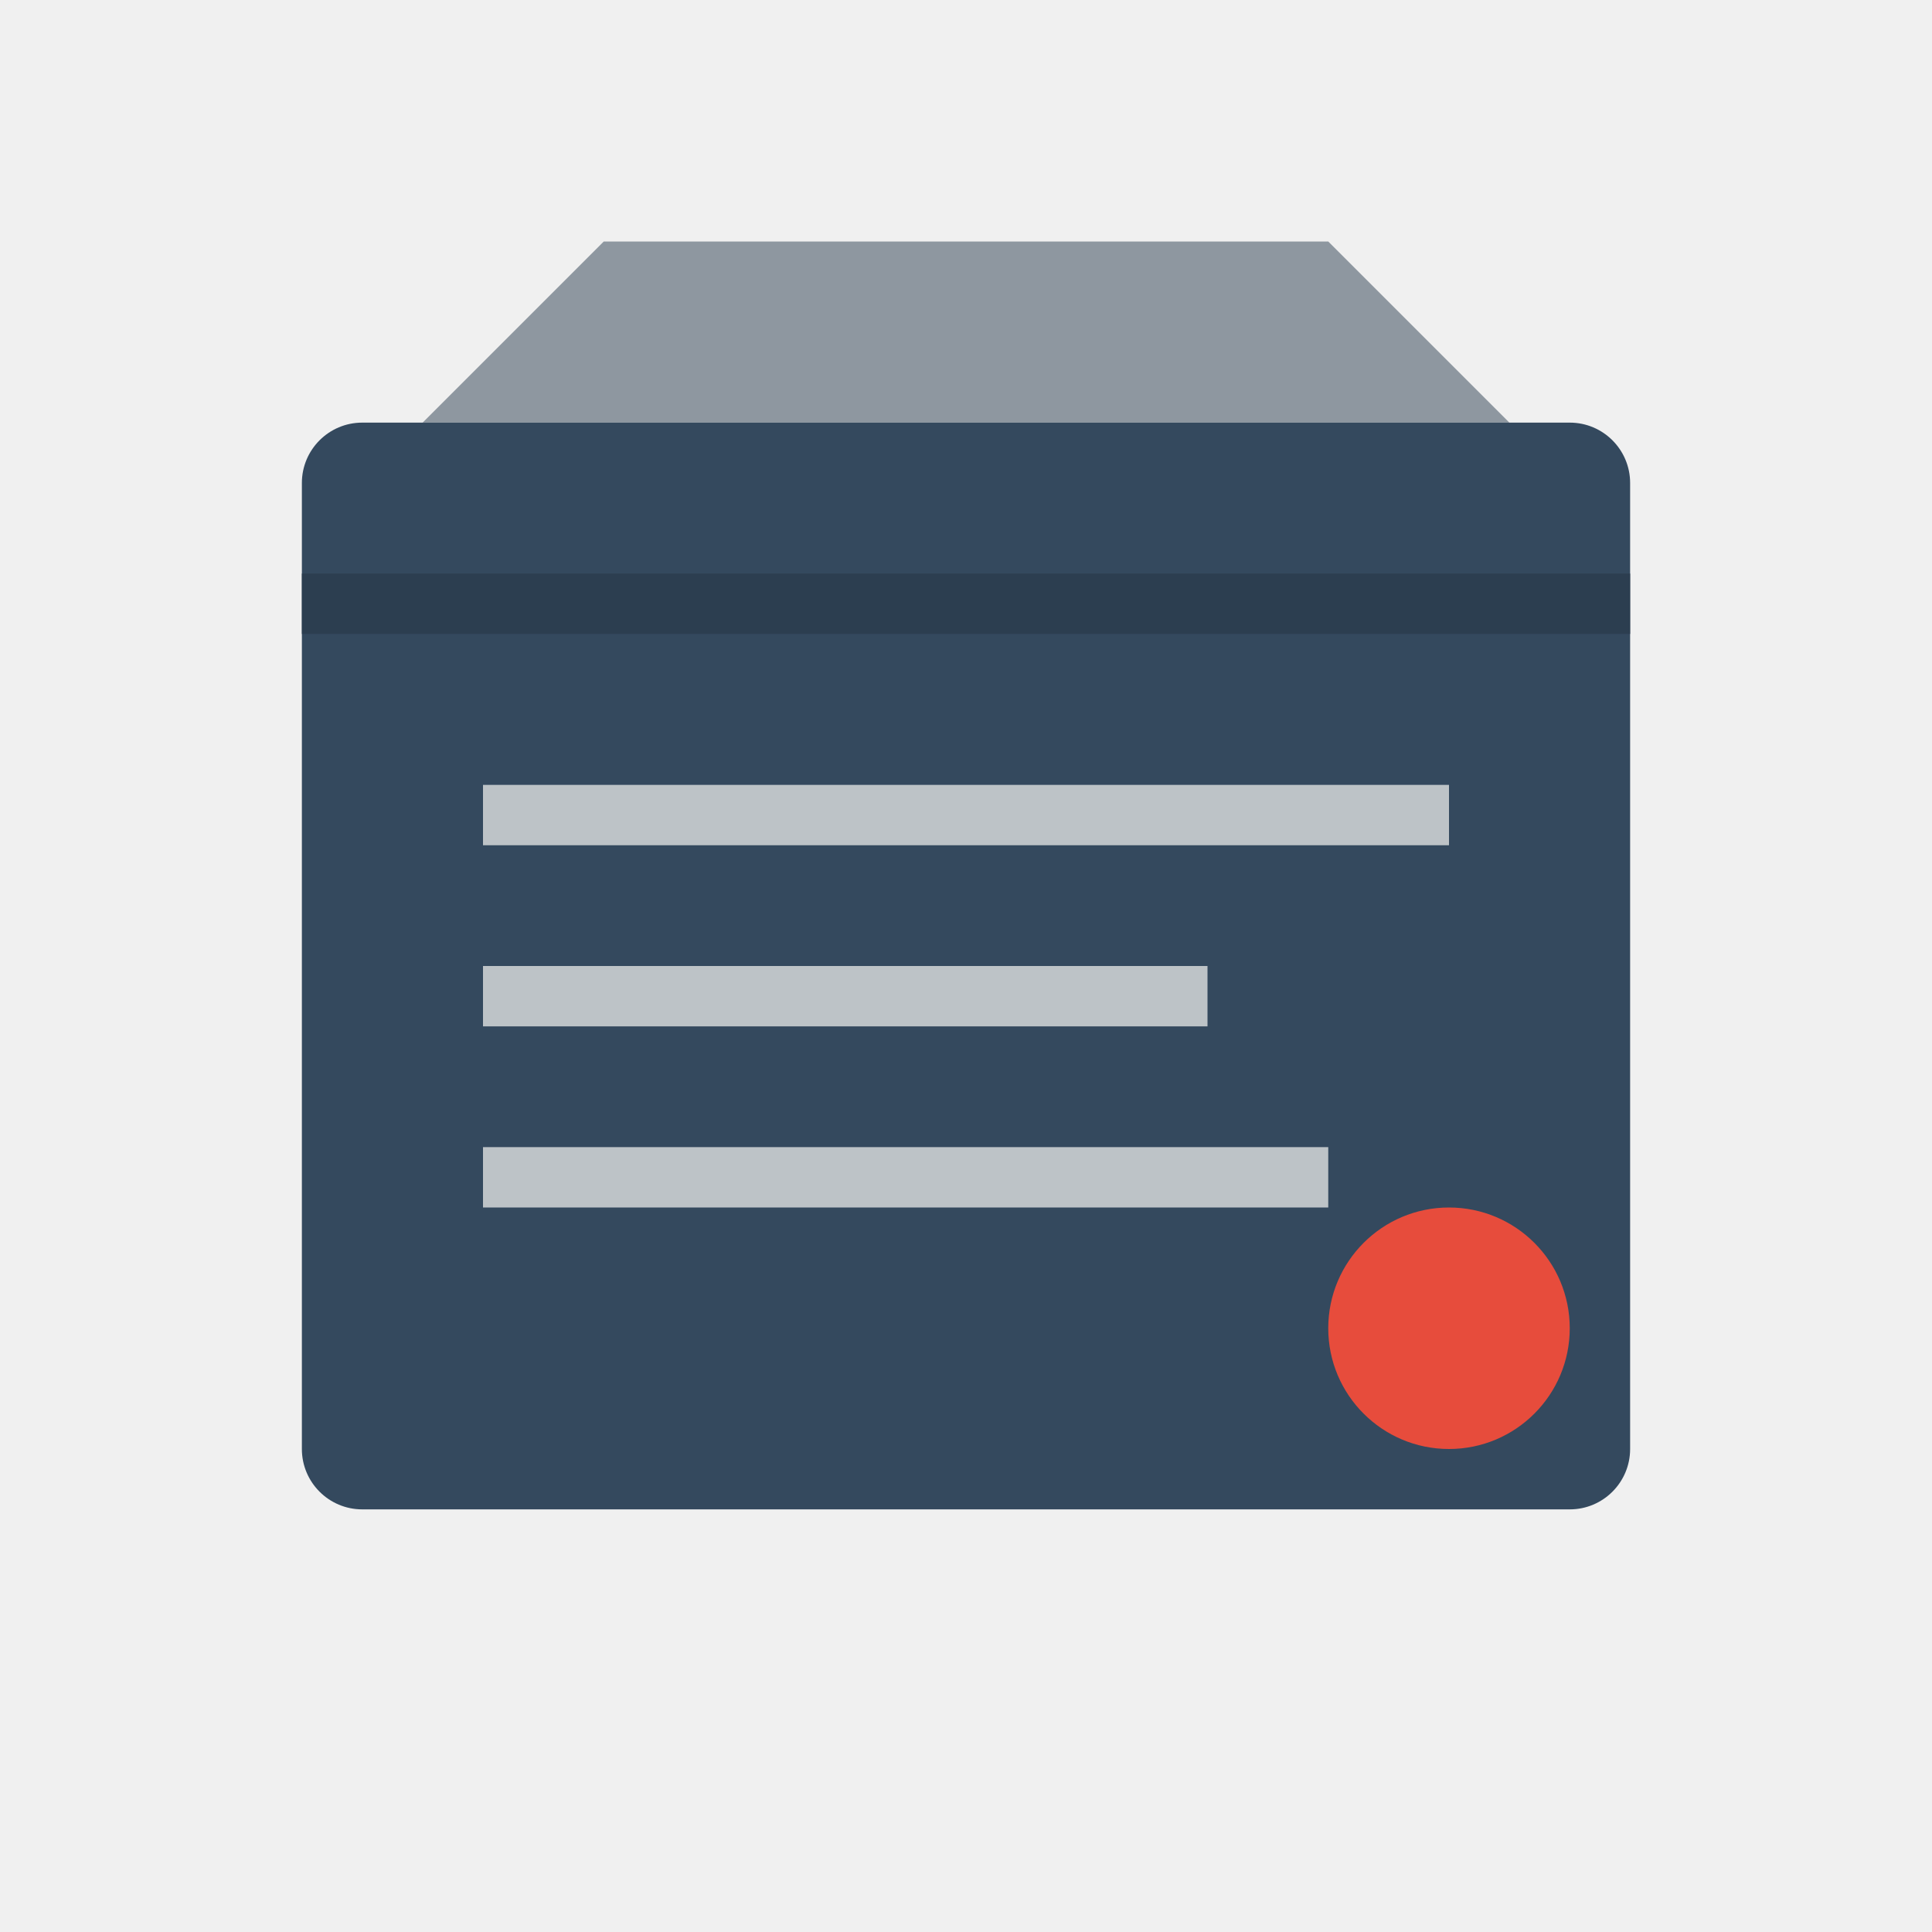
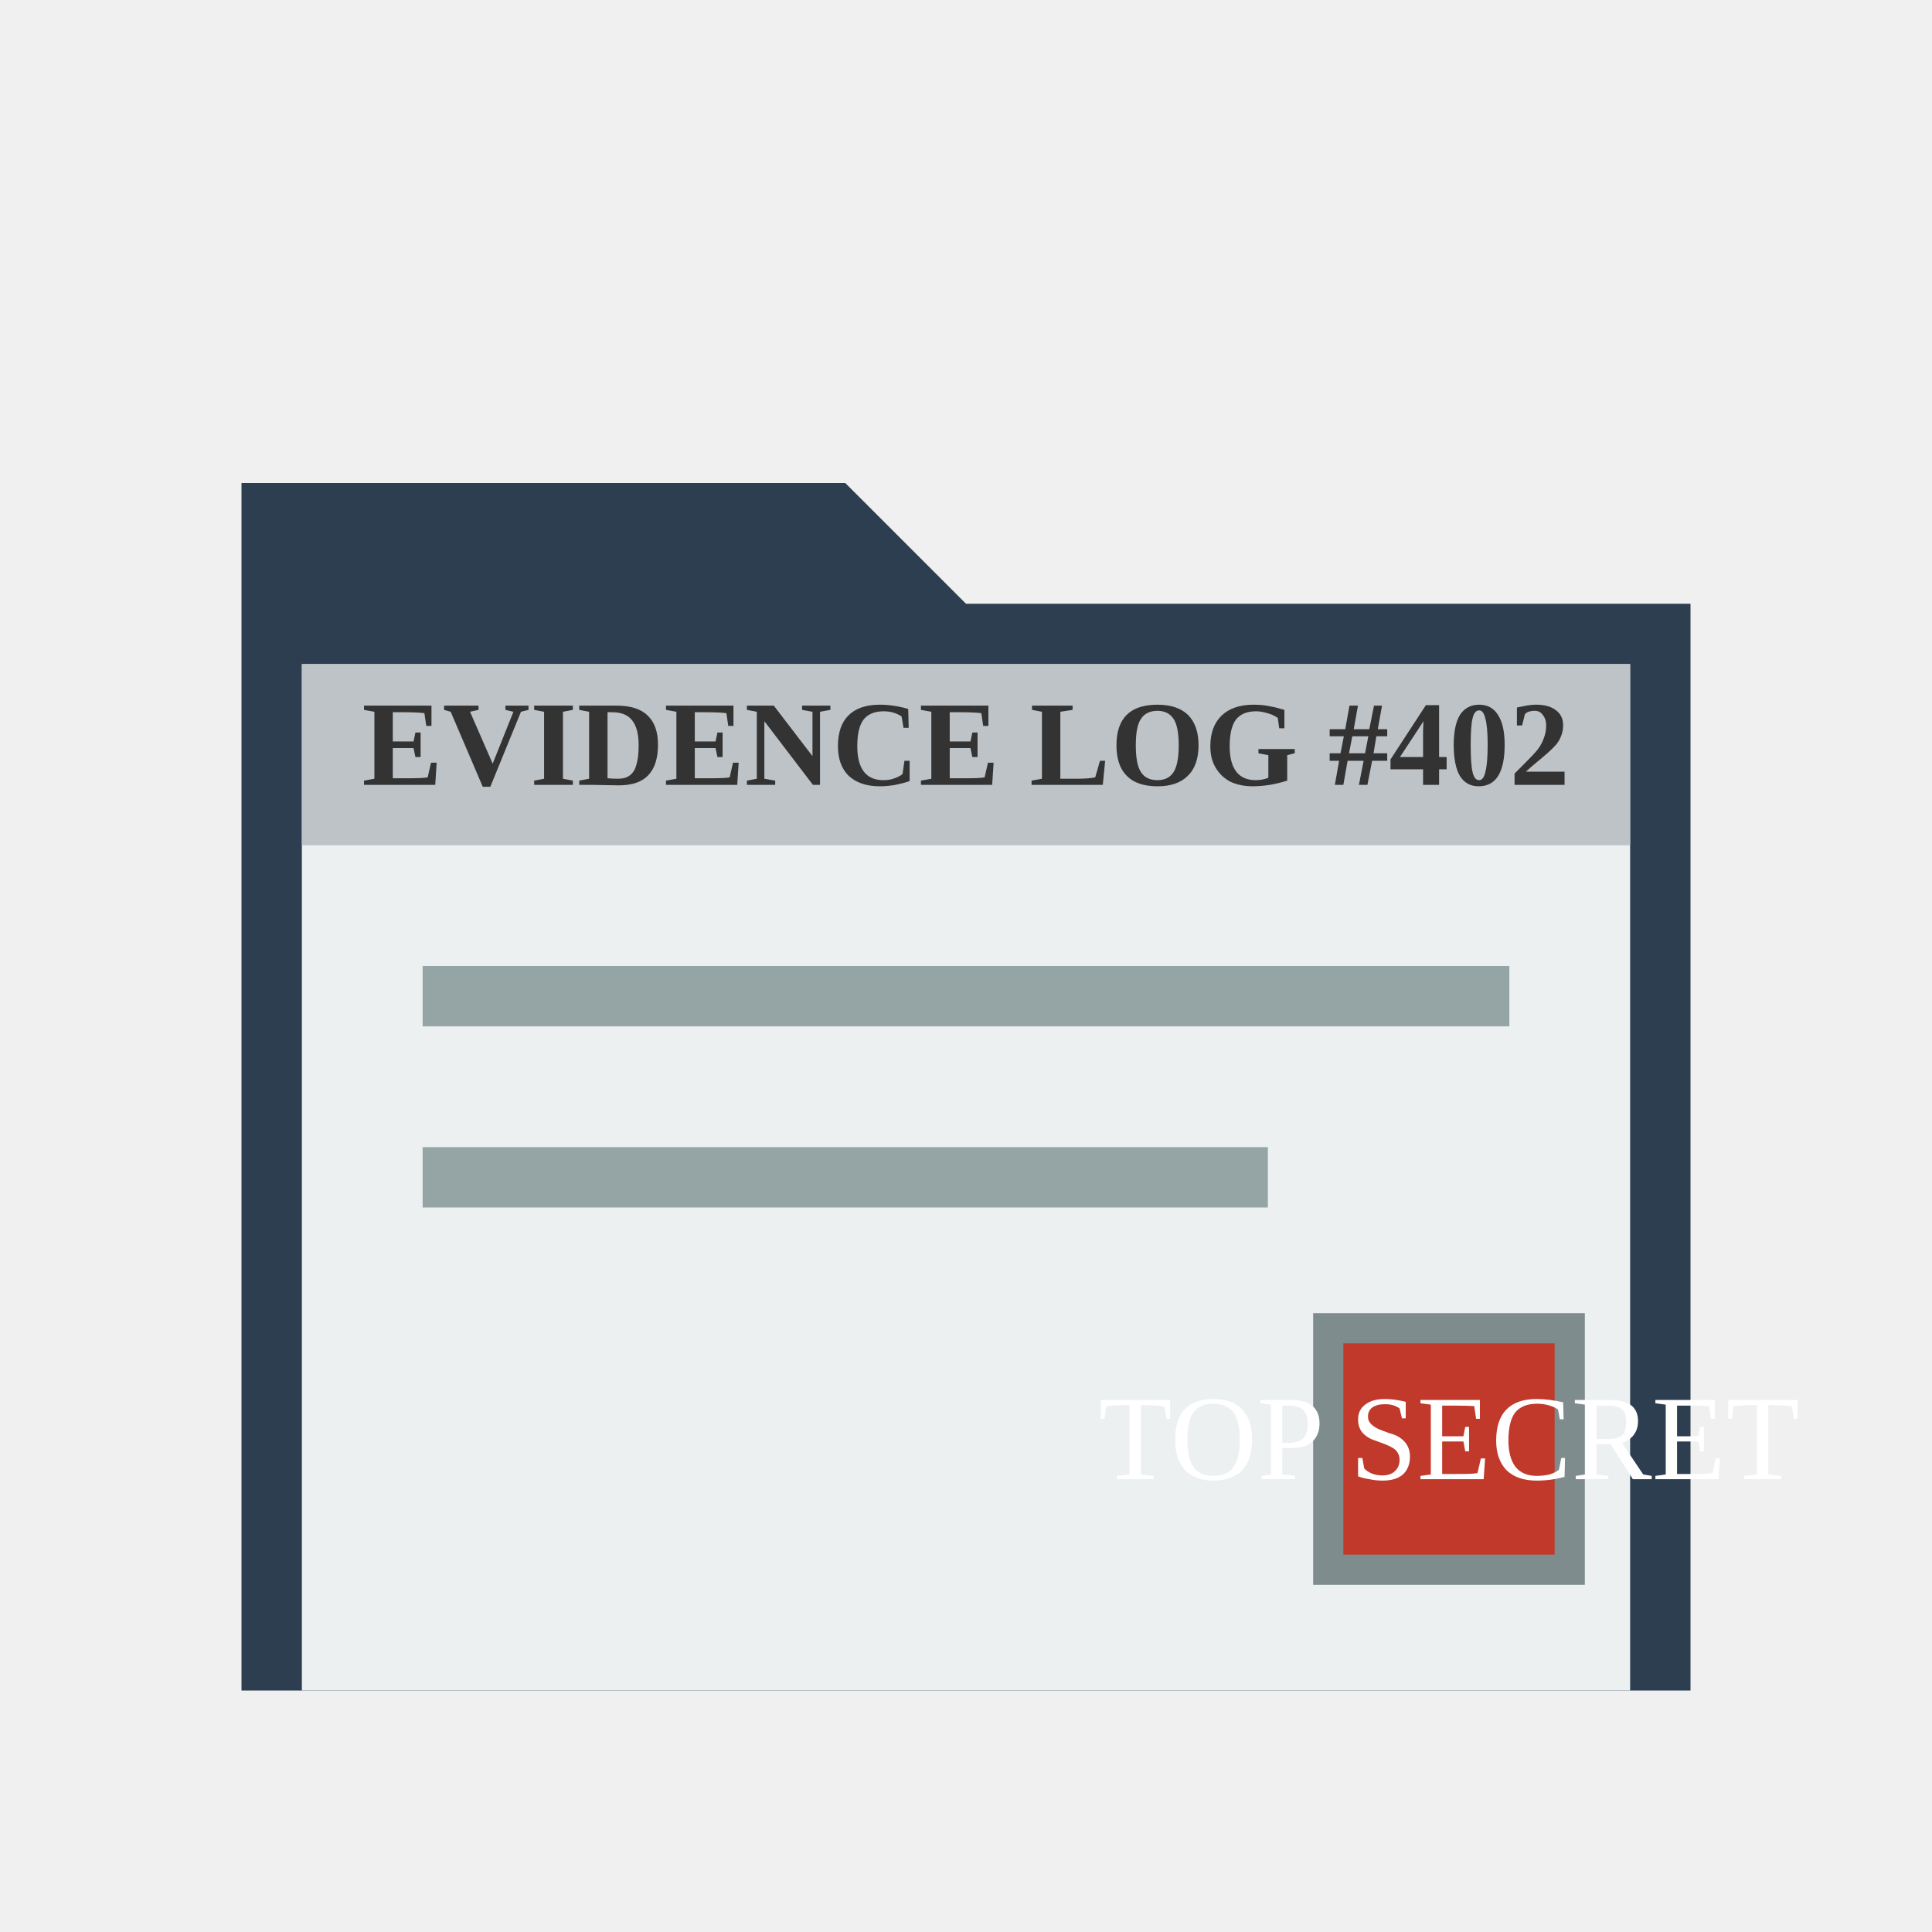
<svg xmlns="http://www.w3.org/2000/svg" viewBox="0 0 64 64" width="64" height="64">
-   <rect x="10" y="14" width="44" height="36" rx="2" fill="#34495E" />
-   <path d="M10 20h44" stroke="#2C3E50" stroke-width="2" />
-   <rect x="16" y="26" width="32" height="2" fill="#BDC3C7" />
-   <rect x="16" y="32" width="24" height="2" fill="#BDC3C7" />
-   <rect x="16" y="38" width="28" height="2" fill="#BDC3C7" />
-   <circle cx="48" cy="44" r="4" fill="#E74C3C" />
-   <path d="M14 14l6-6h24l6 6" fill="#2C3E50" opacity="0.5" />
+   <defs>
+     <linearGradient id="folder" x1="0%" y1="0%" x2="0%" y2="100%">
+       <stop offset="0%" stop-color="#F1C40F" />
+       <stop offset="100%" stop-color="#D35400" />
+     </linearGradient>
+   </defs>
+   <path d="M8 16h20l4 4h24v36h-48z" fill="#2C3E50" />
+   <rect x="10" y="22" width="44" height="34" fill="#ECF0F1" />
+   <rect x="10" y="22" width="44" height="6" fill="#BDC3C7" />
+   <text x="32" y="26" font-size="4" fill="#333" font-weight="bold" text-anchor="middle">EVIDENCE LOG #402</text>
+   <rect x="14" y="32" width="36" height="2" fill="#95A5A6" />
+   <rect x="14" y="38" width="28" height="2" fill="#95A5A6" />
+   <rect x="44" y="44" width="8" height="8" fill="#C0392B" stroke="#7F8C8D" stroke-width="1" />
+   <text x="48" y="49" font-size="4" fill="#fff" text-anchor="middle">TOP SECRET</text>
</svg>
